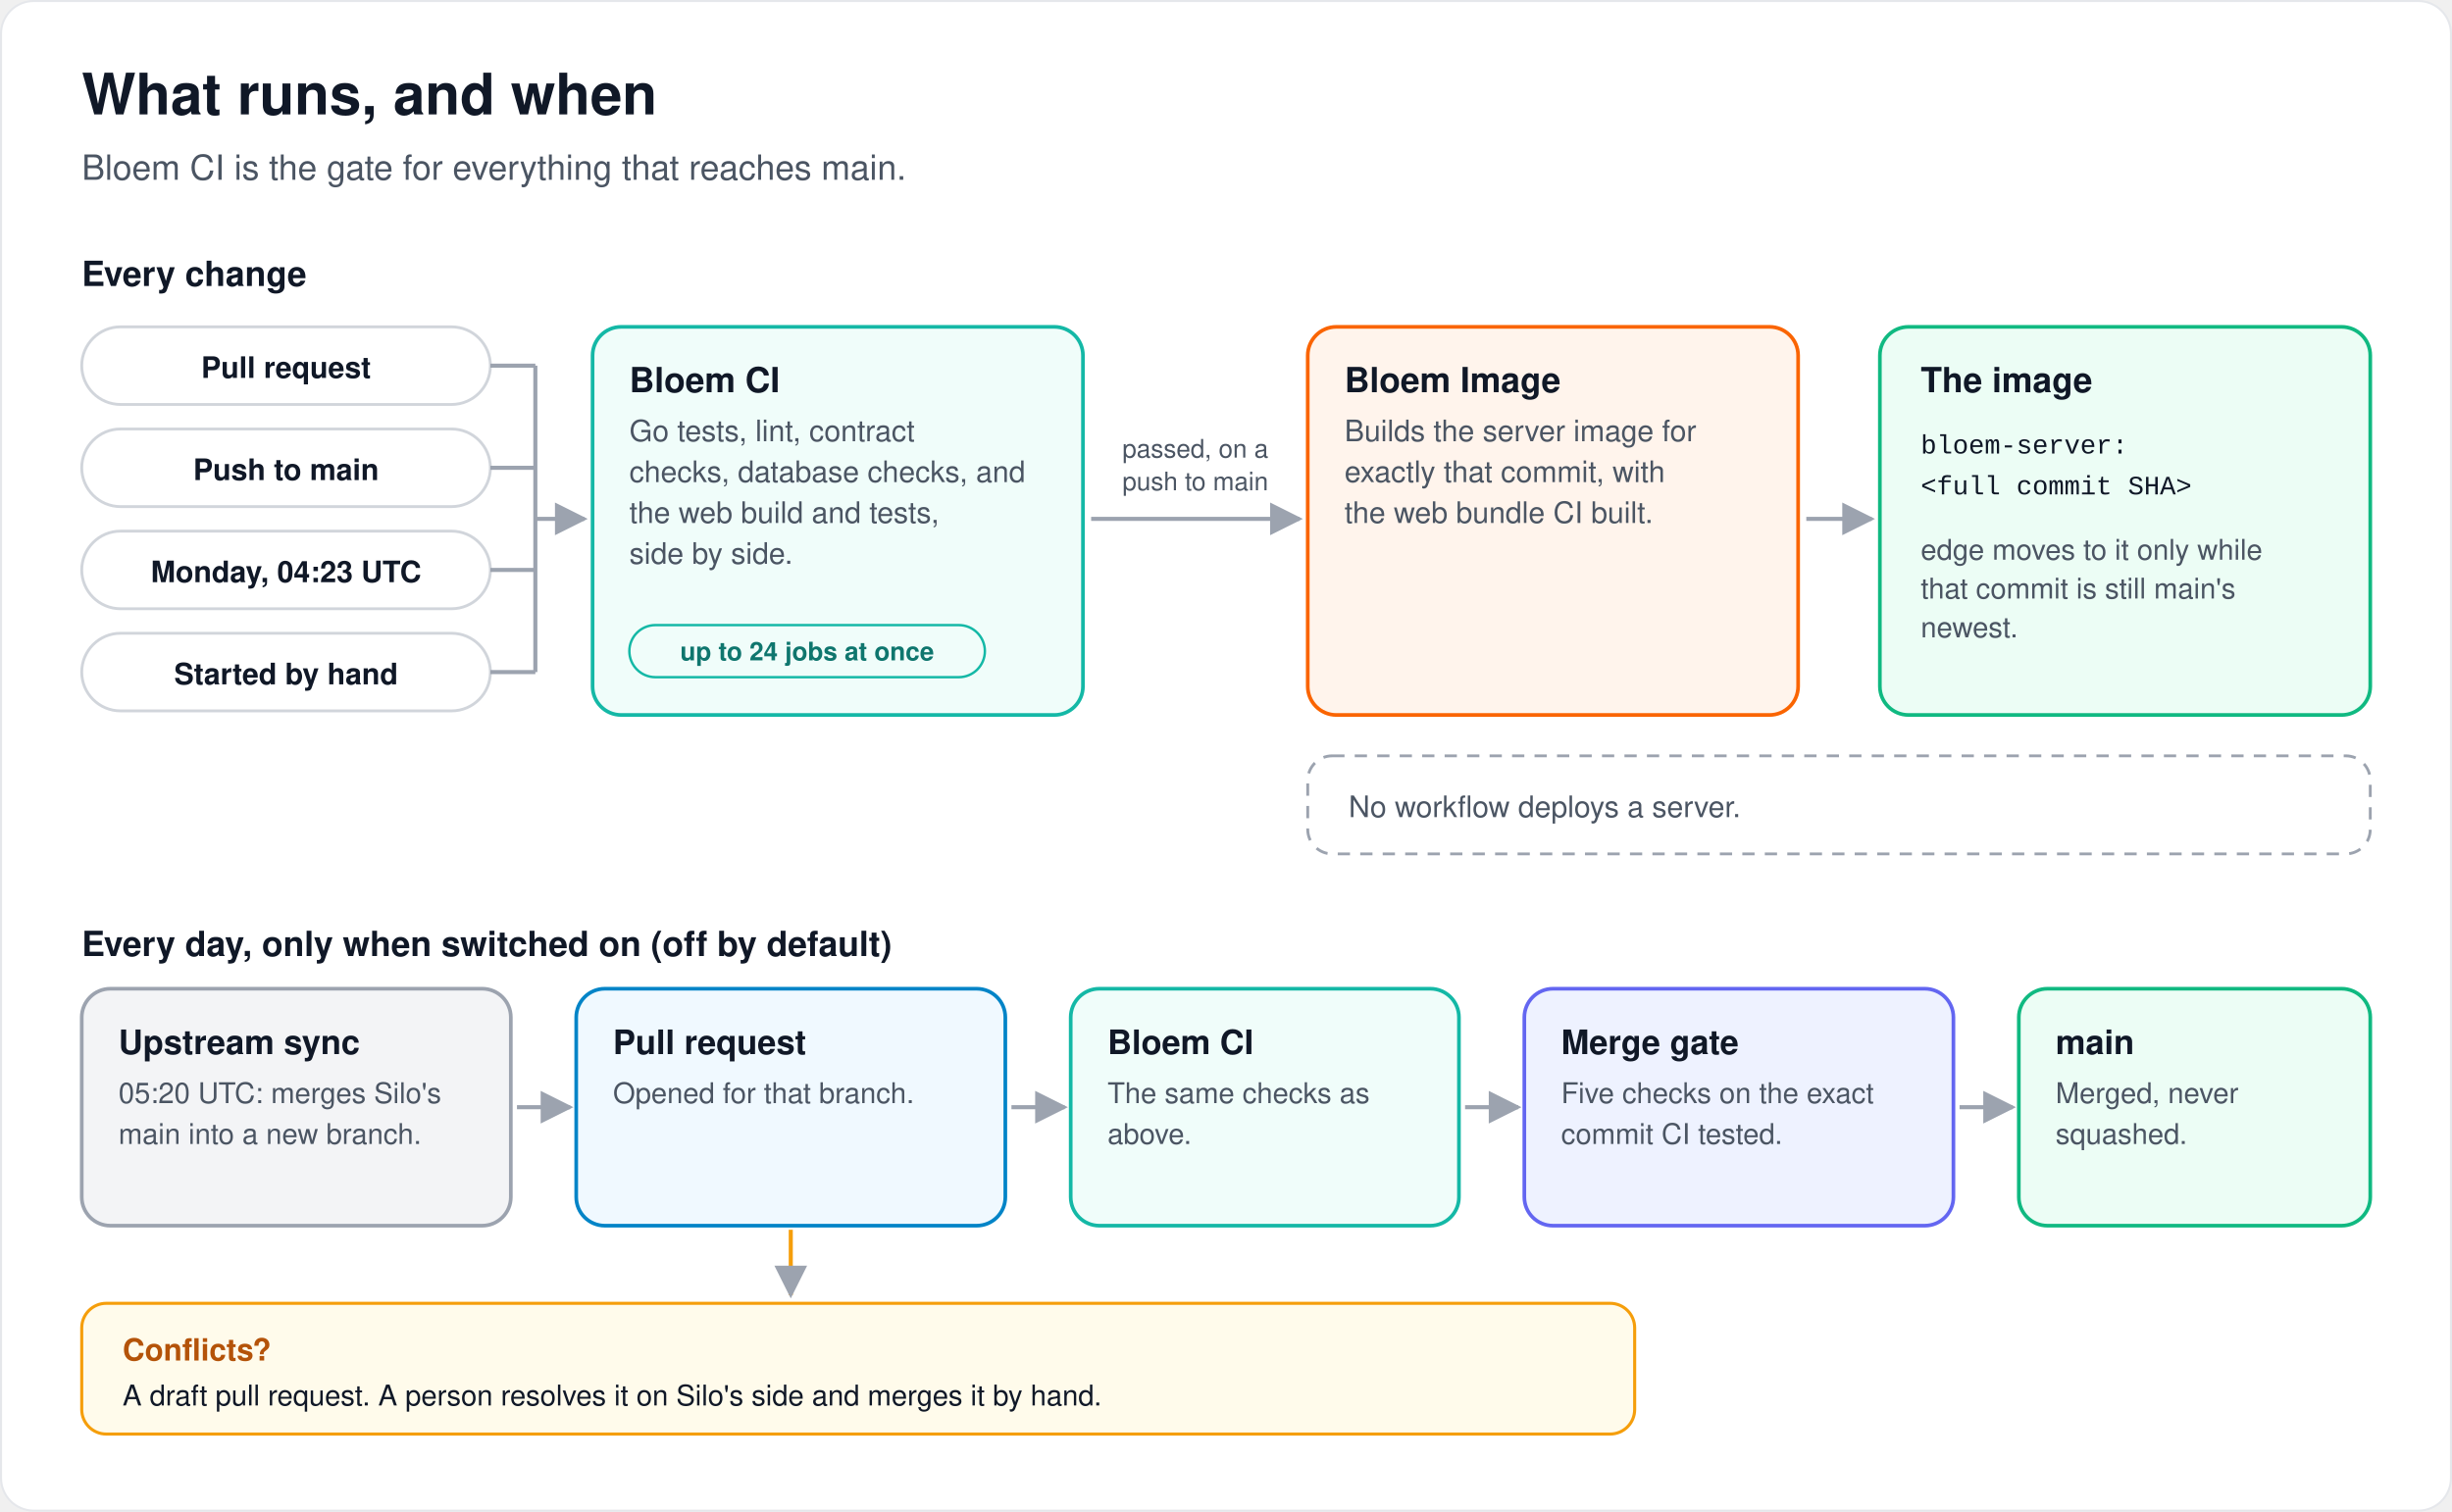
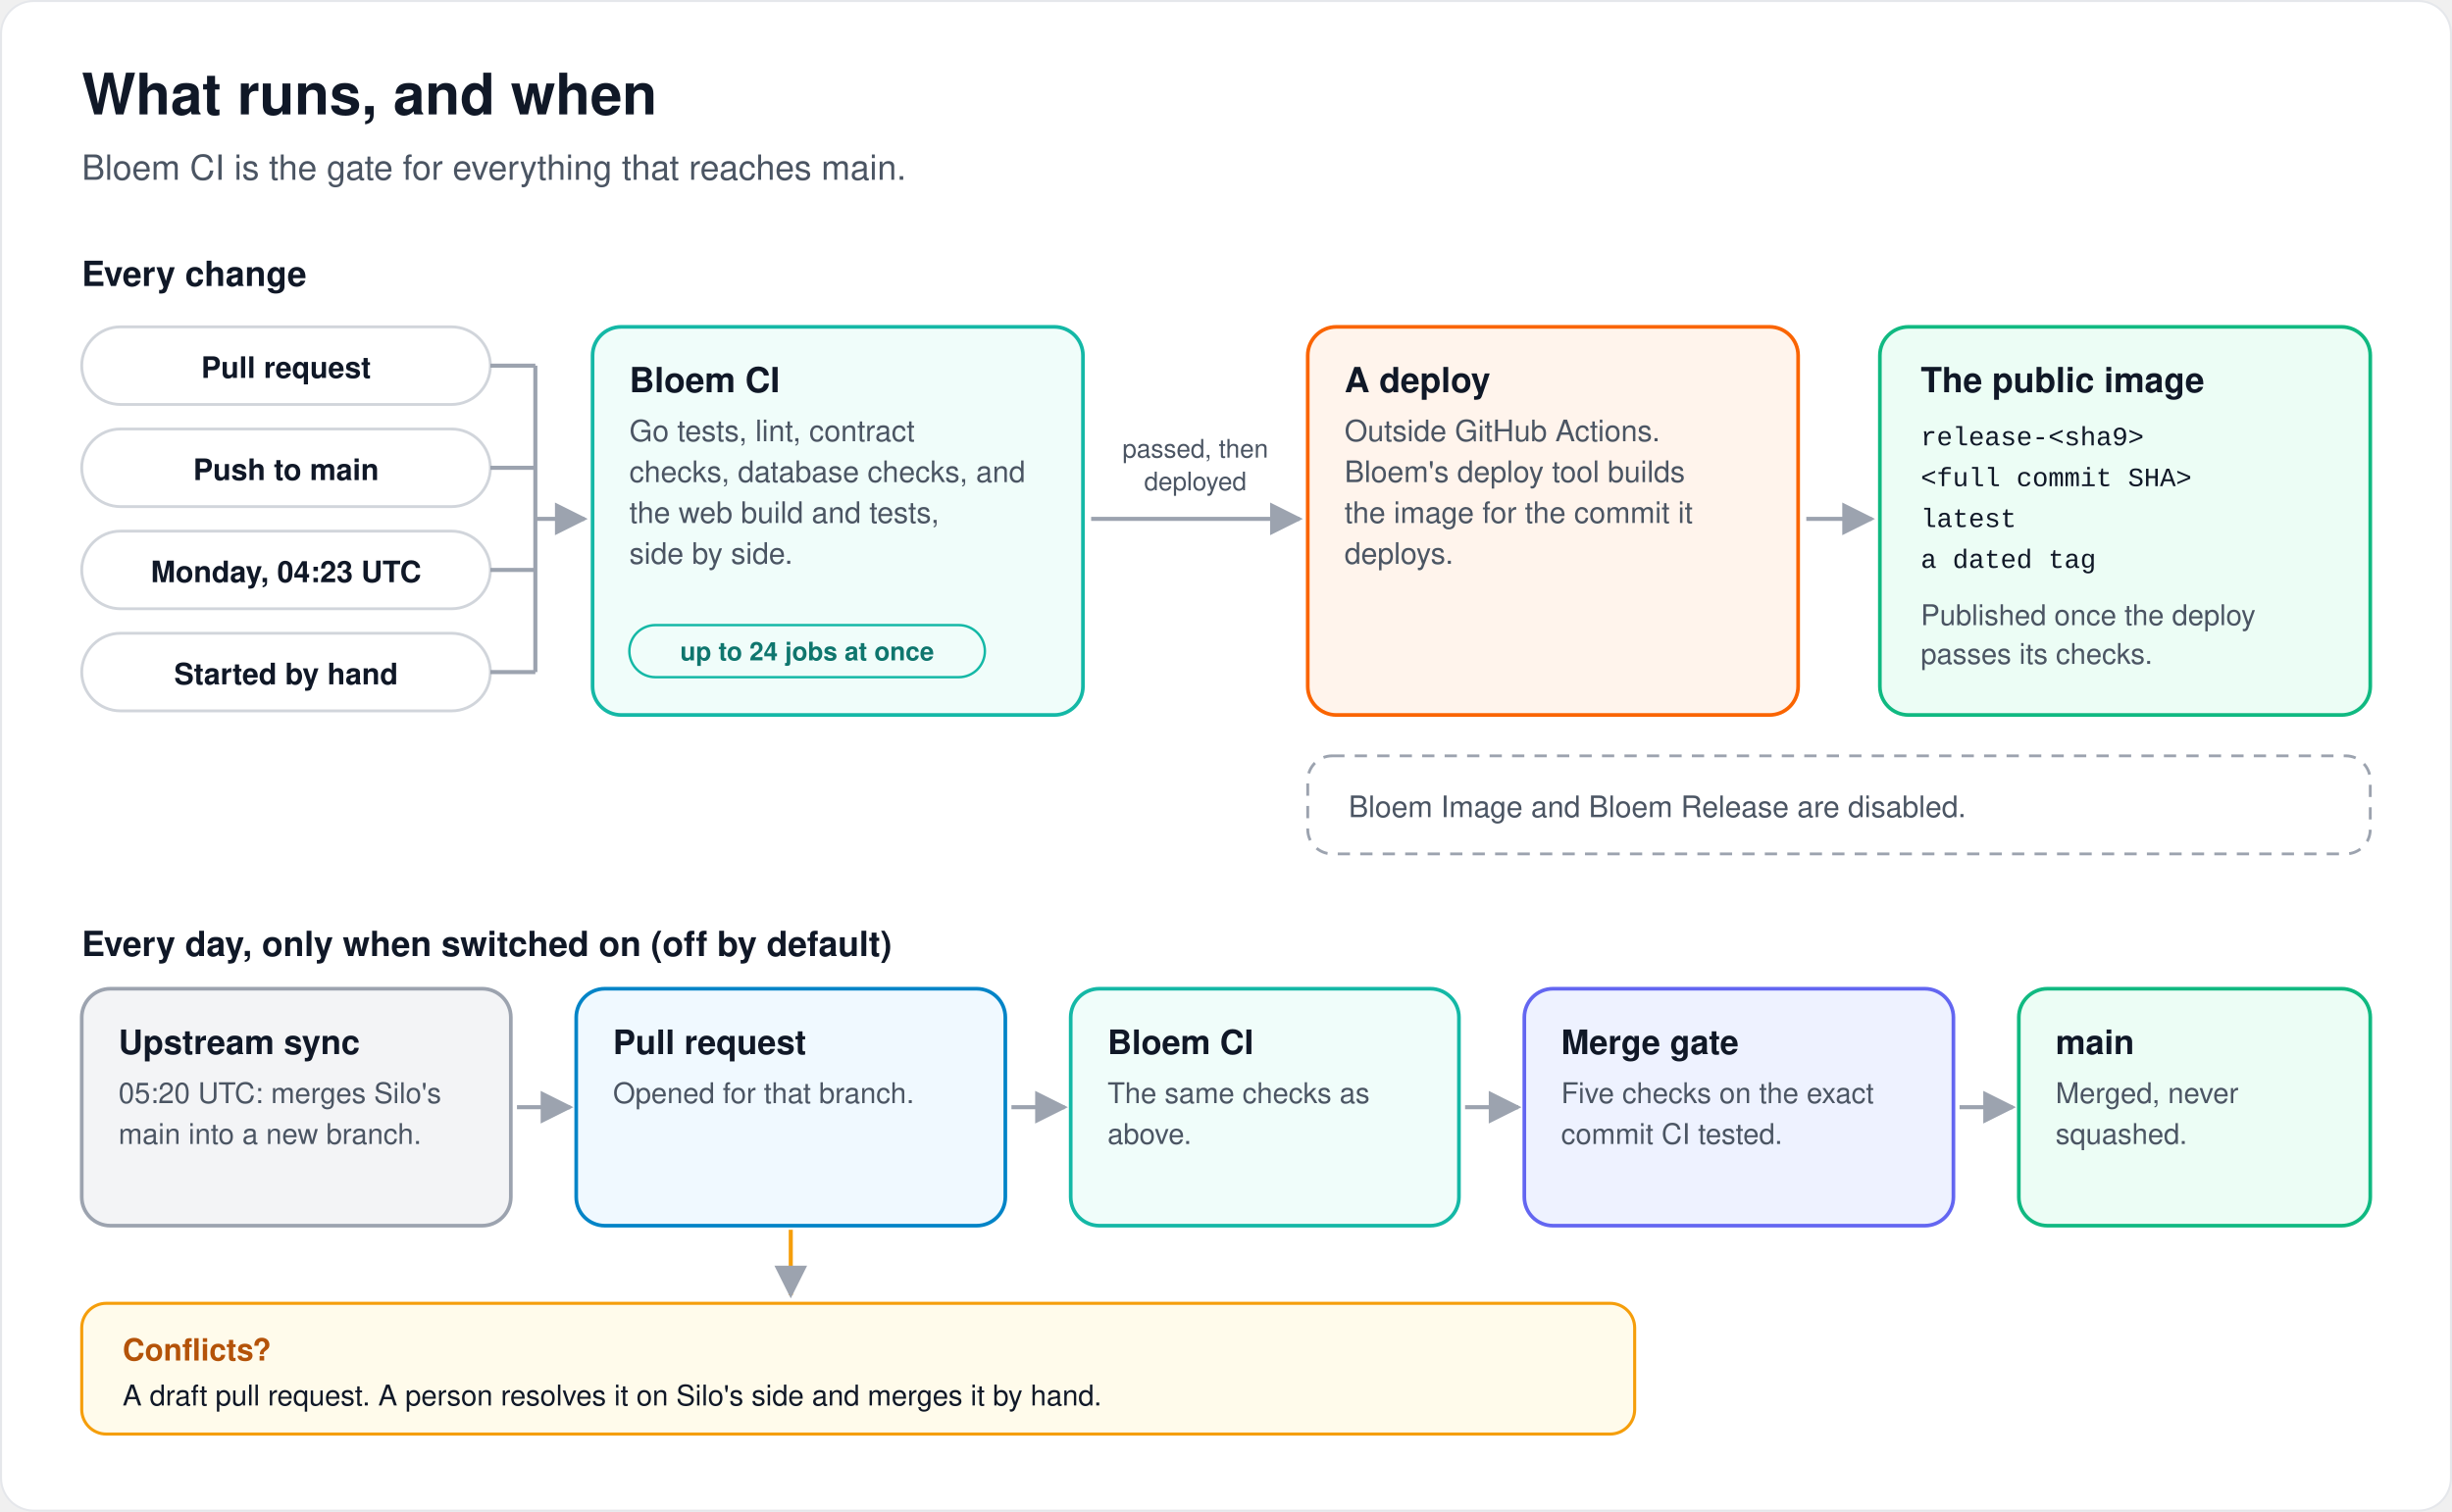
<svg xmlns="http://www.w3.org/2000/svg" width="1200" height="740" viewBox="0 0 1200 740" role="img" aria-labelledby="t d" font-family="'Segoe UI', 'Helvetica Neue', Helvetica, Arial, sans-serif">
  <defs>
    <marker id="arrow" viewBox="0 0 10 10" refX="9" refY="5" markerWidth="8" markerHeight="8" orient="auto-start-reverse">
      <path d="M0,0 L10,5 L0,10 z" fill="#9CA3AF" />
    </marker>
  </defs>
  <rect x="0.5" y="0.5" width="1199" height="739" rx="16" fill="#FFFFFF" stroke="#E5E7EB" />
  <text x="40" y="56" font-size="28" font-weight="700" fill="#101827" text-anchor="start">What runs, and when</text>
  <text x="40" y="88" font-size="17" font-weight="normal" fill="#4B5563" text-anchor="start">Bloem CI is the gate for everything that reaches main.</text>
  <text x="40" y="140" font-size="17" font-weight="700" fill="#101827" text-anchor="start">Every change</text>
  <rect x="40" y="160" width="200" height="38" rx="19" fill="#FFFFFF" stroke="#D1D5DB" stroke-width="1.4" />
  <text x="140" y="185" font-size="14.5" font-weight="600" fill="#101827" text-anchor="middle">Pull request</text>
  <line x1="240" y1="179" x2="262" y2="179" stroke="#9CA3AF" stroke-width="2" />
  <rect x="40" y="210" width="200" height="38" rx="19" fill="#FFFFFF" stroke="#D1D5DB" stroke-width="1.4" />
  <text x="140" y="235" font-size="14.5" font-weight="600" fill="#101827" text-anchor="middle">Push to main</text>
  <line x1="240" y1="229" x2="262" y2="229" stroke="#9CA3AF" stroke-width="2" />
  <rect x="40" y="260" width="200" height="38" rx="19" fill="#FFFFFF" stroke="#D1D5DB" stroke-width="1.4" />
  <text x="140" y="285" font-size="14.5" font-weight="600" fill="#101827" text-anchor="middle">Monday, 04:23 UTC</text>
  <line x1="240" y1="279" x2="262" y2="279" stroke="#9CA3AF" stroke-width="2" />
  <rect x="40" y="310" width="200" height="38" rx="19" fill="#FFFFFF" stroke="#D1D5DB" stroke-width="1.4" />
  <text x="140" y="335" font-size="14.5" font-weight="600" fill="#101827" text-anchor="middle">Started by hand</text>
  <line x1="240" y1="329" x2="262" y2="329" stroke="#9CA3AF" stroke-width="2" />
  <line x1="262" y1="179" x2="262" y2="329" stroke="#9CA3AF" stroke-width="2" />
  <line x1="262" y1="254.0" x2="286" y2="254.0" stroke="#9CA3AF" stroke-width="2" marker-end="url(#arrow)" />
  <rect x="290" y="160" width="240" height="190" rx="14" fill="#F0FDFA" stroke="#14B8A6" stroke-width="1.8" />
  <text x="308" y="192" font-size="17" font-weight="700" fill="#101827" text-anchor="start">Bloem CI</text>
  <text x="308" y="216" font-size="14.5" font-weight="normal" fill="#4B5563" text-anchor="start">Go tests, lint, contract</text>
  <text x="308" y="236" font-size="14.5" font-weight="normal" fill="#4B5563" text-anchor="start">checks, database checks, and</text>
  <text x="308" y="256" font-size="14.5" font-weight="normal" fill="#4B5563" text-anchor="start">the web build and tests,</text>
  <text x="308" y="276" font-size="14.5" font-weight="normal" fill="#4B5563" text-anchor="start">side by side.</text>
  <rect x="308" y="306" width="174" height="25.5" rx="12.75" fill="#F0FDFA" stroke="#14B8A6" stroke-width="1.2" />
  <text x="395.0" y="323.25" font-size="12.5" font-weight="600" fill="#0F766E" text-anchor="middle">up to 24 jobs at once</text>
  <line x1="534" y1="254.0" x2="636" y2="254.0" stroke="#9CA3AF" stroke-width="2" marker-end="url(#arrow)" />
-   <text x="585" y="224.0" font-size="12.5" font-weight="normal" fill="#4B5563" text-anchor="middle">passed, on a</text>
-   <text x="585" y="240.0" font-size="12.5" font-weight="normal" fill="#4B5563" text-anchor="middle">push to main</text>
+   <text x="585" y="224.0" font-size="12.5" font-weight="normal" fill="#4B5563" text-anchor="middle">passed, then</text>
+   <text x="585" y="240.0" font-size="12.5" font-weight="normal" fill="#4B5563" text-anchor="middle">deployed</text>
  <rect x="640" y="160" width="240" height="190" rx="14" fill="#FFF4EC" stroke="#FA6400" stroke-width="1.8" />
-   <text x="658" y="192" font-size="17" font-weight="700" fill="#101827" text-anchor="start">Bloem Image</text>
-   <text x="658" y="216" font-size="14.5" font-weight="normal" fill="#4B5563" text-anchor="start">Builds the server image for</text>
-   <text x="658" y="236" font-size="14.5" font-weight="normal" fill="#4B5563" text-anchor="start">exactly that commit, with</text>
-   <text x="658" y="256" font-size="14.5" font-weight="normal" fill="#4B5563" text-anchor="start">the web bundle CI built.</text>
+   <text x="658" y="192" font-size="17" font-weight="700" fill="#101827" text-anchor="start">A deploy</text>
+   <text x="658" y="216" font-size="14.5" font-weight="normal" fill="#4B5563" text-anchor="start">Outside GitHub Actions.</text>
+   <text x="658" y="236" font-size="14.5" font-weight="normal" fill="#4B5563" text-anchor="start">Bloem's deploy tool builds</text>
+   <text x="658" y="256" font-size="14.5" font-weight="normal" fill="#4B5563" text-anchor="start">the image for the commit it</text>
+   <text x="658" y="276" font-size="14.5" font-weight="normal" fill="#4B5563" text-anchor="start">deploys.</text>
  <line x1="884" y1="254.0" x2="916" y2="254.0" stroke="#9CA3AF" stroke-width="2" marker-end="url(#arrow)" />
  <rect x="920" y="160" width="240" height="190" rx="14" fill="#ECFDF5" stroke="#10B981" stroke-width="1.8" />
-   <text x="940" y="192" font-size="17" font-weight="700" fill="#101827" text-anchor="start">The image</text>
-   <text x="940" y="222" font-family="'SFMono-Regular', Menlo, Consolas, 'Liberation Mono', monospace" font-size="13" fill="#101827" text-anchor="start">bloem-server:</text>
-   <text x="940" y="242" font-family="'SFMono-Regular', Menlo, Consolas, 'Liberation Mono', monospace" font-size="13" fill="#101827" text-anchor="start">&lt;full commit SHA&gt;</text>
-   <text x="940" y="274" font-size="14" font-weight="normal" fill="#4B5563" text-anchor="start">edge moves to it only while</text>
-   <text x="940" y="293" font-size="14" font-weight="normal" fill="#4B5563" text-anchor="start">that commit is still main's</text>
-   <text x="940" y="312" font-size="14" font-weight="normal" fill="#4B5563" text-anchor="start">newest.</text>
+   <text x="940" y="192" font-size="17" font-weight="700" fill="#101827" text-anchor="start">The public image</text>
+   <text x="940" y="218" font-family="'SFMono-Regular', Menlo, Consolas, 'Liberation Mono', monospace" font-size="13" fill="#101827" text-anchor="start">release-&lt;sha9&gt;</text>
+   <text x="940" y="238" font-family="'SFMono-Regular', Menlo, Consolas, 'Liberation Mono', monospace" font-size="13" fill="#101827" text-anchor="start">&lt;full commit SHA&gt;</text>
+   <text x="940" y="258" font-family="'SFMono-Regular', Menlo, Consolas, 'Liberation Mono', monospace" font-size="13" fill="#101827" text-anchor="start">latest</text>
+   <text x="940" y="278" font-family="'SFMono-Regular', Menlo, Consolas, 'Liberation Mono', monospace" font-size="13" fill="#101827" text-anchor="start">a dated tag</text>
+   <text x="940" y="306" font-size="14" font-weight="normal" fill="#4B5563" text-anchor="start">Published once the deploy</text>
+   <text x="940" y="325" font-size="14" font-weight="normal" fill="#4B5563" text-anchor="start">passes its checks.</text>
  <rect x="640" y="370" width="520" height="48" rx="12" fill="#FFFFFF" stroke="#9CA3AF" stroke-width="1.4" stroke-dasharray="6 5" />
-   <text x="660" y="400" font-size="14.5" font-weight="normal" fill="#4B5563" text-anchor="start">No workflow deploys a server.</text>
+   <text x="660" y="400" font-size="14.5" font-weight="normal" fill="#4B5563" text-anchor="start">Bloem Image and Bloem Release are disabled.</text>
  <text x="40" y="468" font-size="17" font-weight="700" fill="#101827" text-anchor="start">Every day, only when switched on (off by default)</text>
  <rect x="40" y="484" width="210" height="116" rx="14" fill="#F3F4F6" stroke="#9CA3AF" stroke-width="1.8" />
  <text x="58" y="516" font-size="16.5" font-weight="700" fill="#101827" text-anchor="start">Upstream sync</text>
  <text x="58" y="540" font-size="14" font-weight="normal" fill="#4B5563" text-anchor="start">05:20 UTC: merges Silo's</text>
  <text x="58" y="560" font-size="14" font-weight="normal" fill="#4B5563" text-anchor="start">main into a new branch.</text>
  <line x1="253" y1="542.0" x2="279" y2="542.0" stroke="#9CA3AF" stroke-width="2" marker-end="url(#arrow)" />
  <rect x="282" y="484" width="210" height="116" rx="14" fill="#F0F9FF" stroke="#0284C7" stroke-width="1.8" />
  <text x="300" y="516" font-size="16.5" font-weight="700" fill="#101827" text-anchor="start">Pull request</text>
  <text x="300" y="540" font-size="14" font-weight="normal" fill="#4B5563" text-anchor="start">Opened for that branch.</text>
  <line x1="495" y1="542.0" x2="521" y2="542.0" stroke="#9CA3AF" stroke-width="2" marker-end="url(#arrow)" />
  <rect x="524" y="484" width="190" height="116" rx="14" fill="#F0FDFA" stroke="#14B8A6" stroke-width="1.8" />
  <text x="542" y="516" font-size="16.5" font-weight="700" fill="#101827" text-anchor="start">Bloem CI</text>
  <text x="542" y="540" font-size="14" font-weight="normal" fill="#4B5563" text-anchor="start">The same checks as</text>
  <text x="542" y="560" font-size="14" font-weight="normal" fill="#4B5563" text-anchor="start">above.</text>
  <line x1="717" y1="542.0" x2="743" y2="542.0" stroke="#9CA3AF" stroke-width="2" marker-end="url(#arrow)" />
  <rect x="746" y="484" width="210" height="116" rx="14" fill="#EEF2FF" stroke="#6366F1" stroke-width="1.8" />
  <text x="764" y="516" font-size="16.5" font-weight="700" fill="#101827" text-anchor="start">Merge gate</text>
  <text x="764" y="540" font-size="14" font-weight="normal" fill="#4B5563" text-anchor="start">Five checks on the exact</text>
  <text x="764" y="560" font-size="14" font-weight="normal" fill="#4B5563" text-anchor="start">commit CI tested.</text>
  <line x1="959" y1="542.0" x2="985" y2="542.0" stroke="#9CA3AF" stroke-width="2" marker-end="url(#arrow)" />
  <rect x="988" y="484" width="172" height="116" rx="14" fill="#ECFDF5" stroke="#10B981" stroke-width="1.8" />
  <text x="1006" y="516" font-size="16.5" font-weight="700" fill="#101827" text-anchor="start">main</text>
  <text x="1006" y="540" font-size="14" font-weight="normal" fill="#4B5563" text-anchor="start">Merged, never</text>
  <text x="1006" y="560" font-size="14" font-weight="normal" fill="#4B5563" text-anchor="start">squashed.</text>
  <path d="M387.0,602 L387.0,634" fill="none" stroke="#F59E0B" stroke-width="2" marker-end="url(#arrow)" />
  <rect x="40" y="638" width="760" height="64" rx="12" fill="#FFFBEB" stroke="#F59E0B" stroke-width="1.5" />
  <text x="60" y="666" font-size="15" font-weight="700" fill="#B45309" text-anchor="start">Conflicts?</text>
  <text x="60" y="688" font-size="14" font-weight="normal" fill="#101827" text-anchor="start">A draft pull request. A person resolves it on Silo's side and merges it by hand.</text>
</svg>
